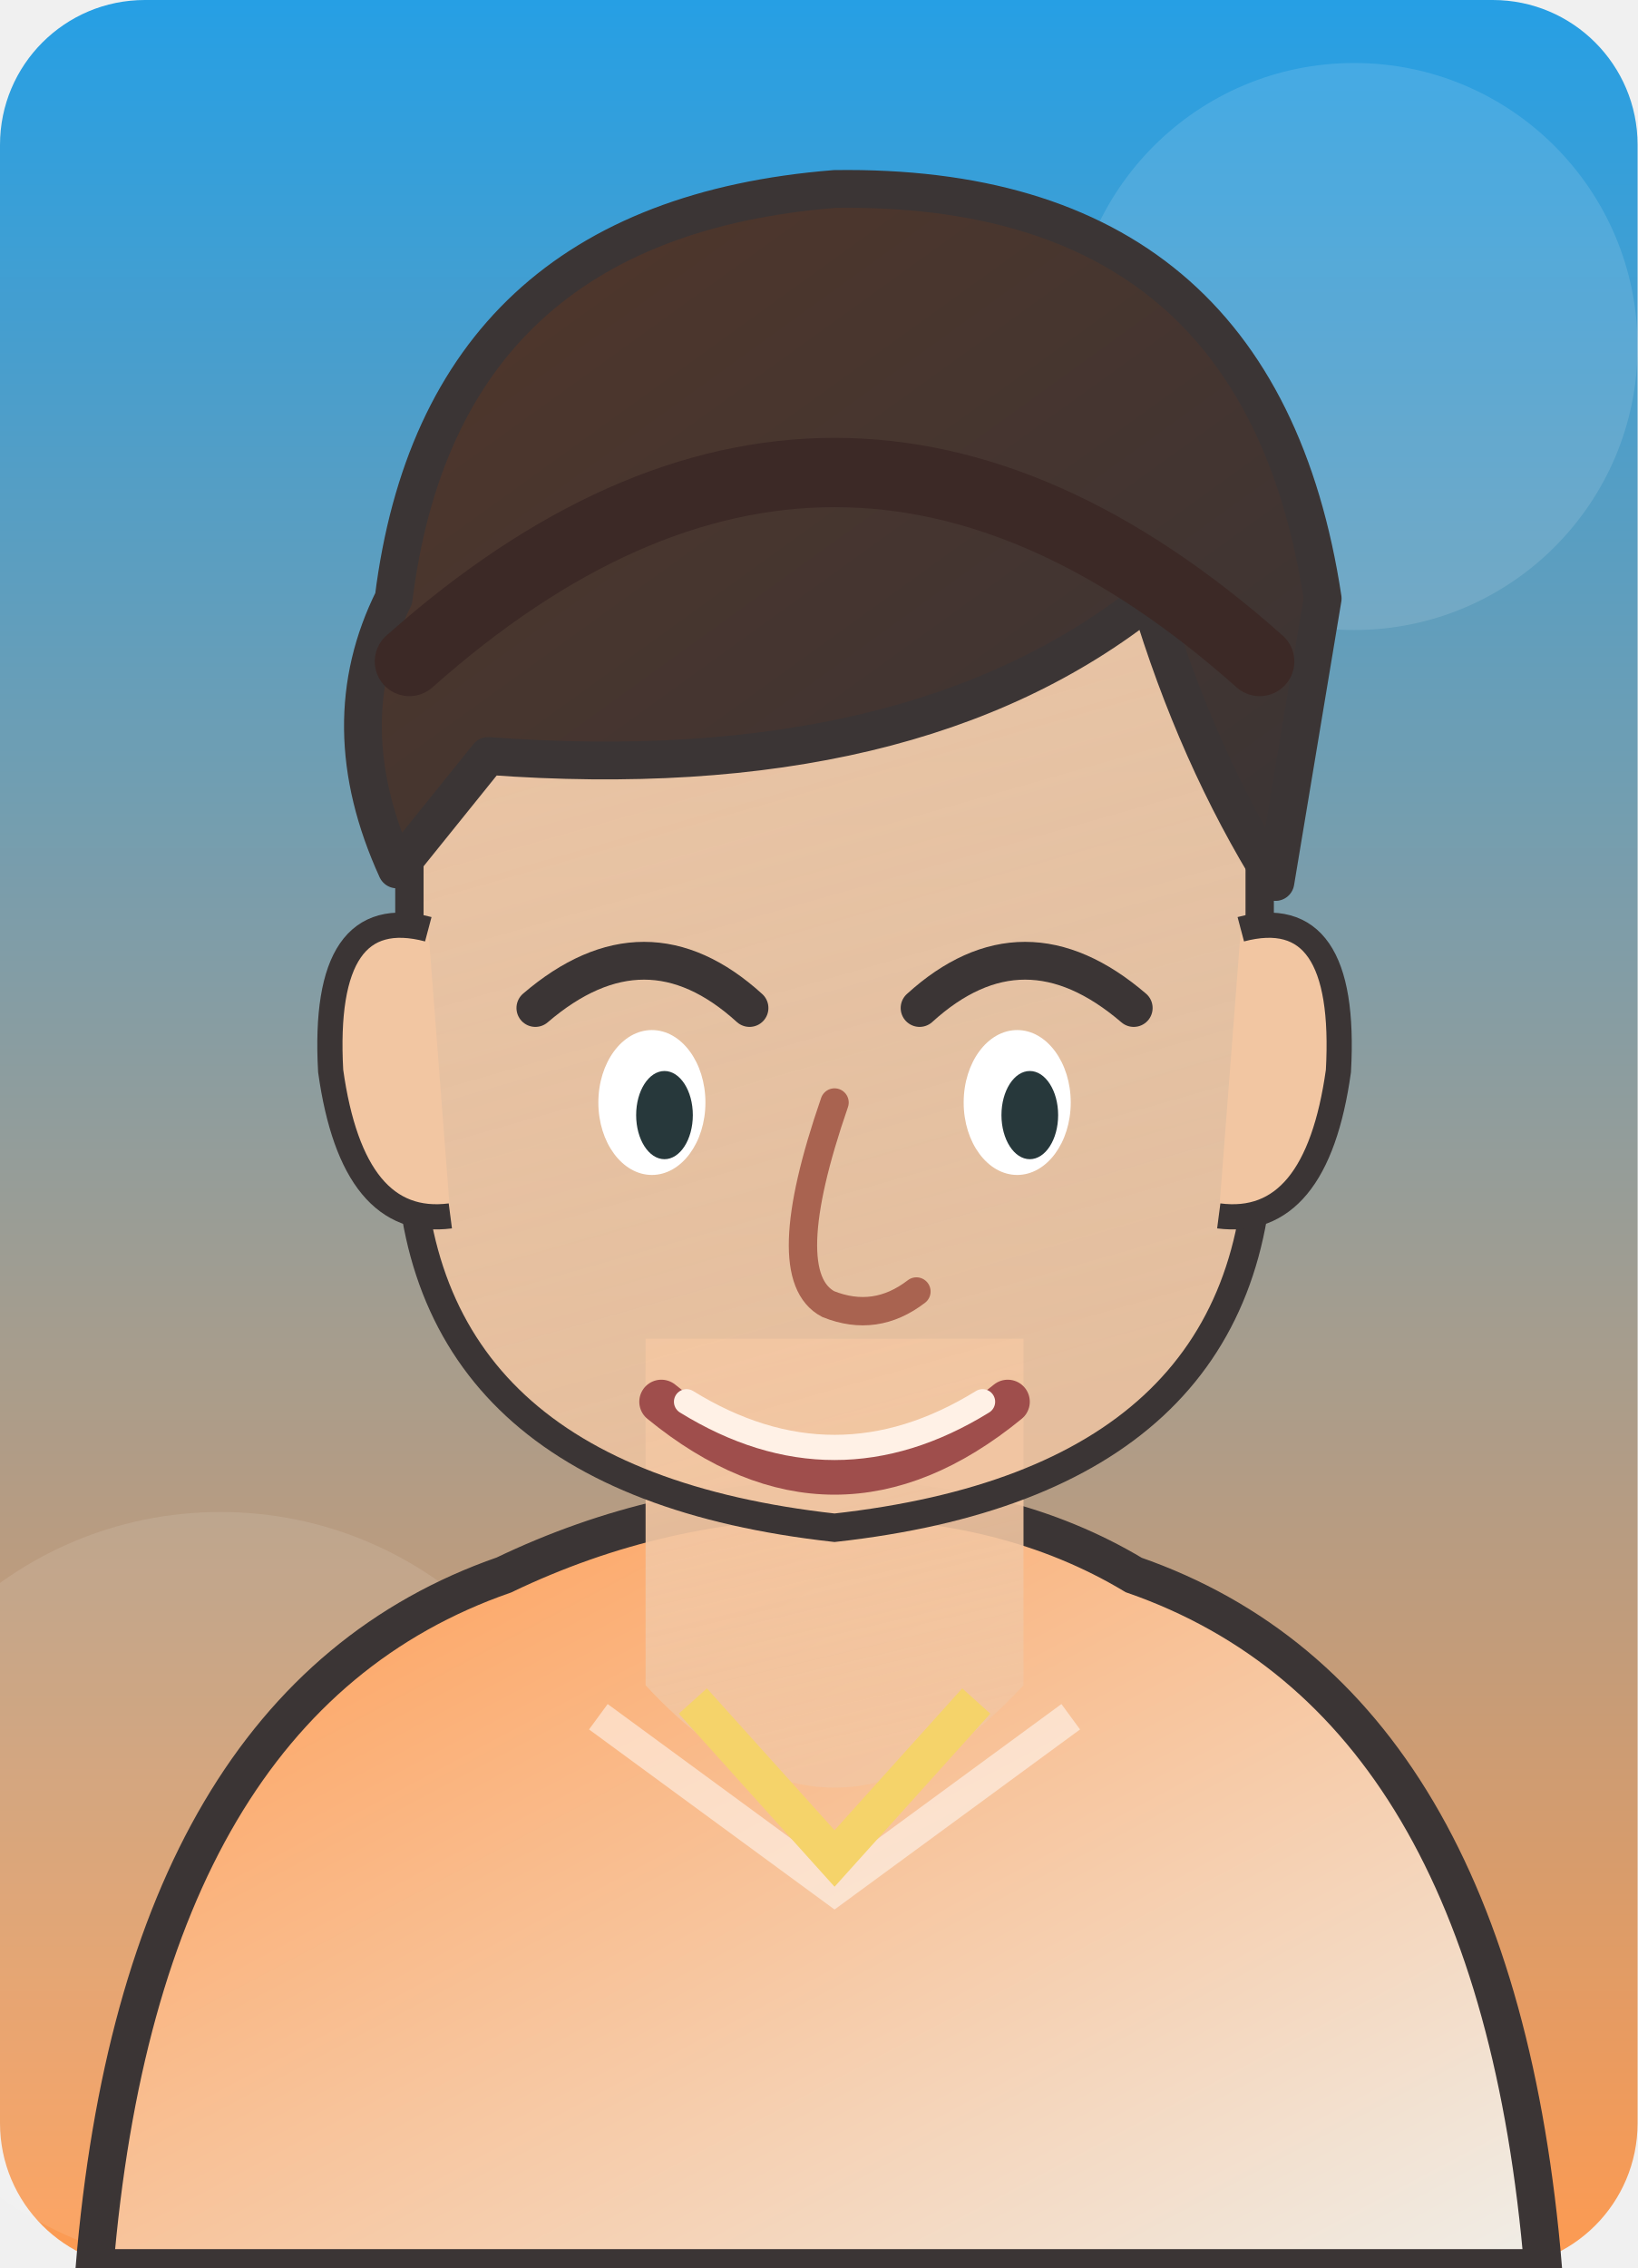
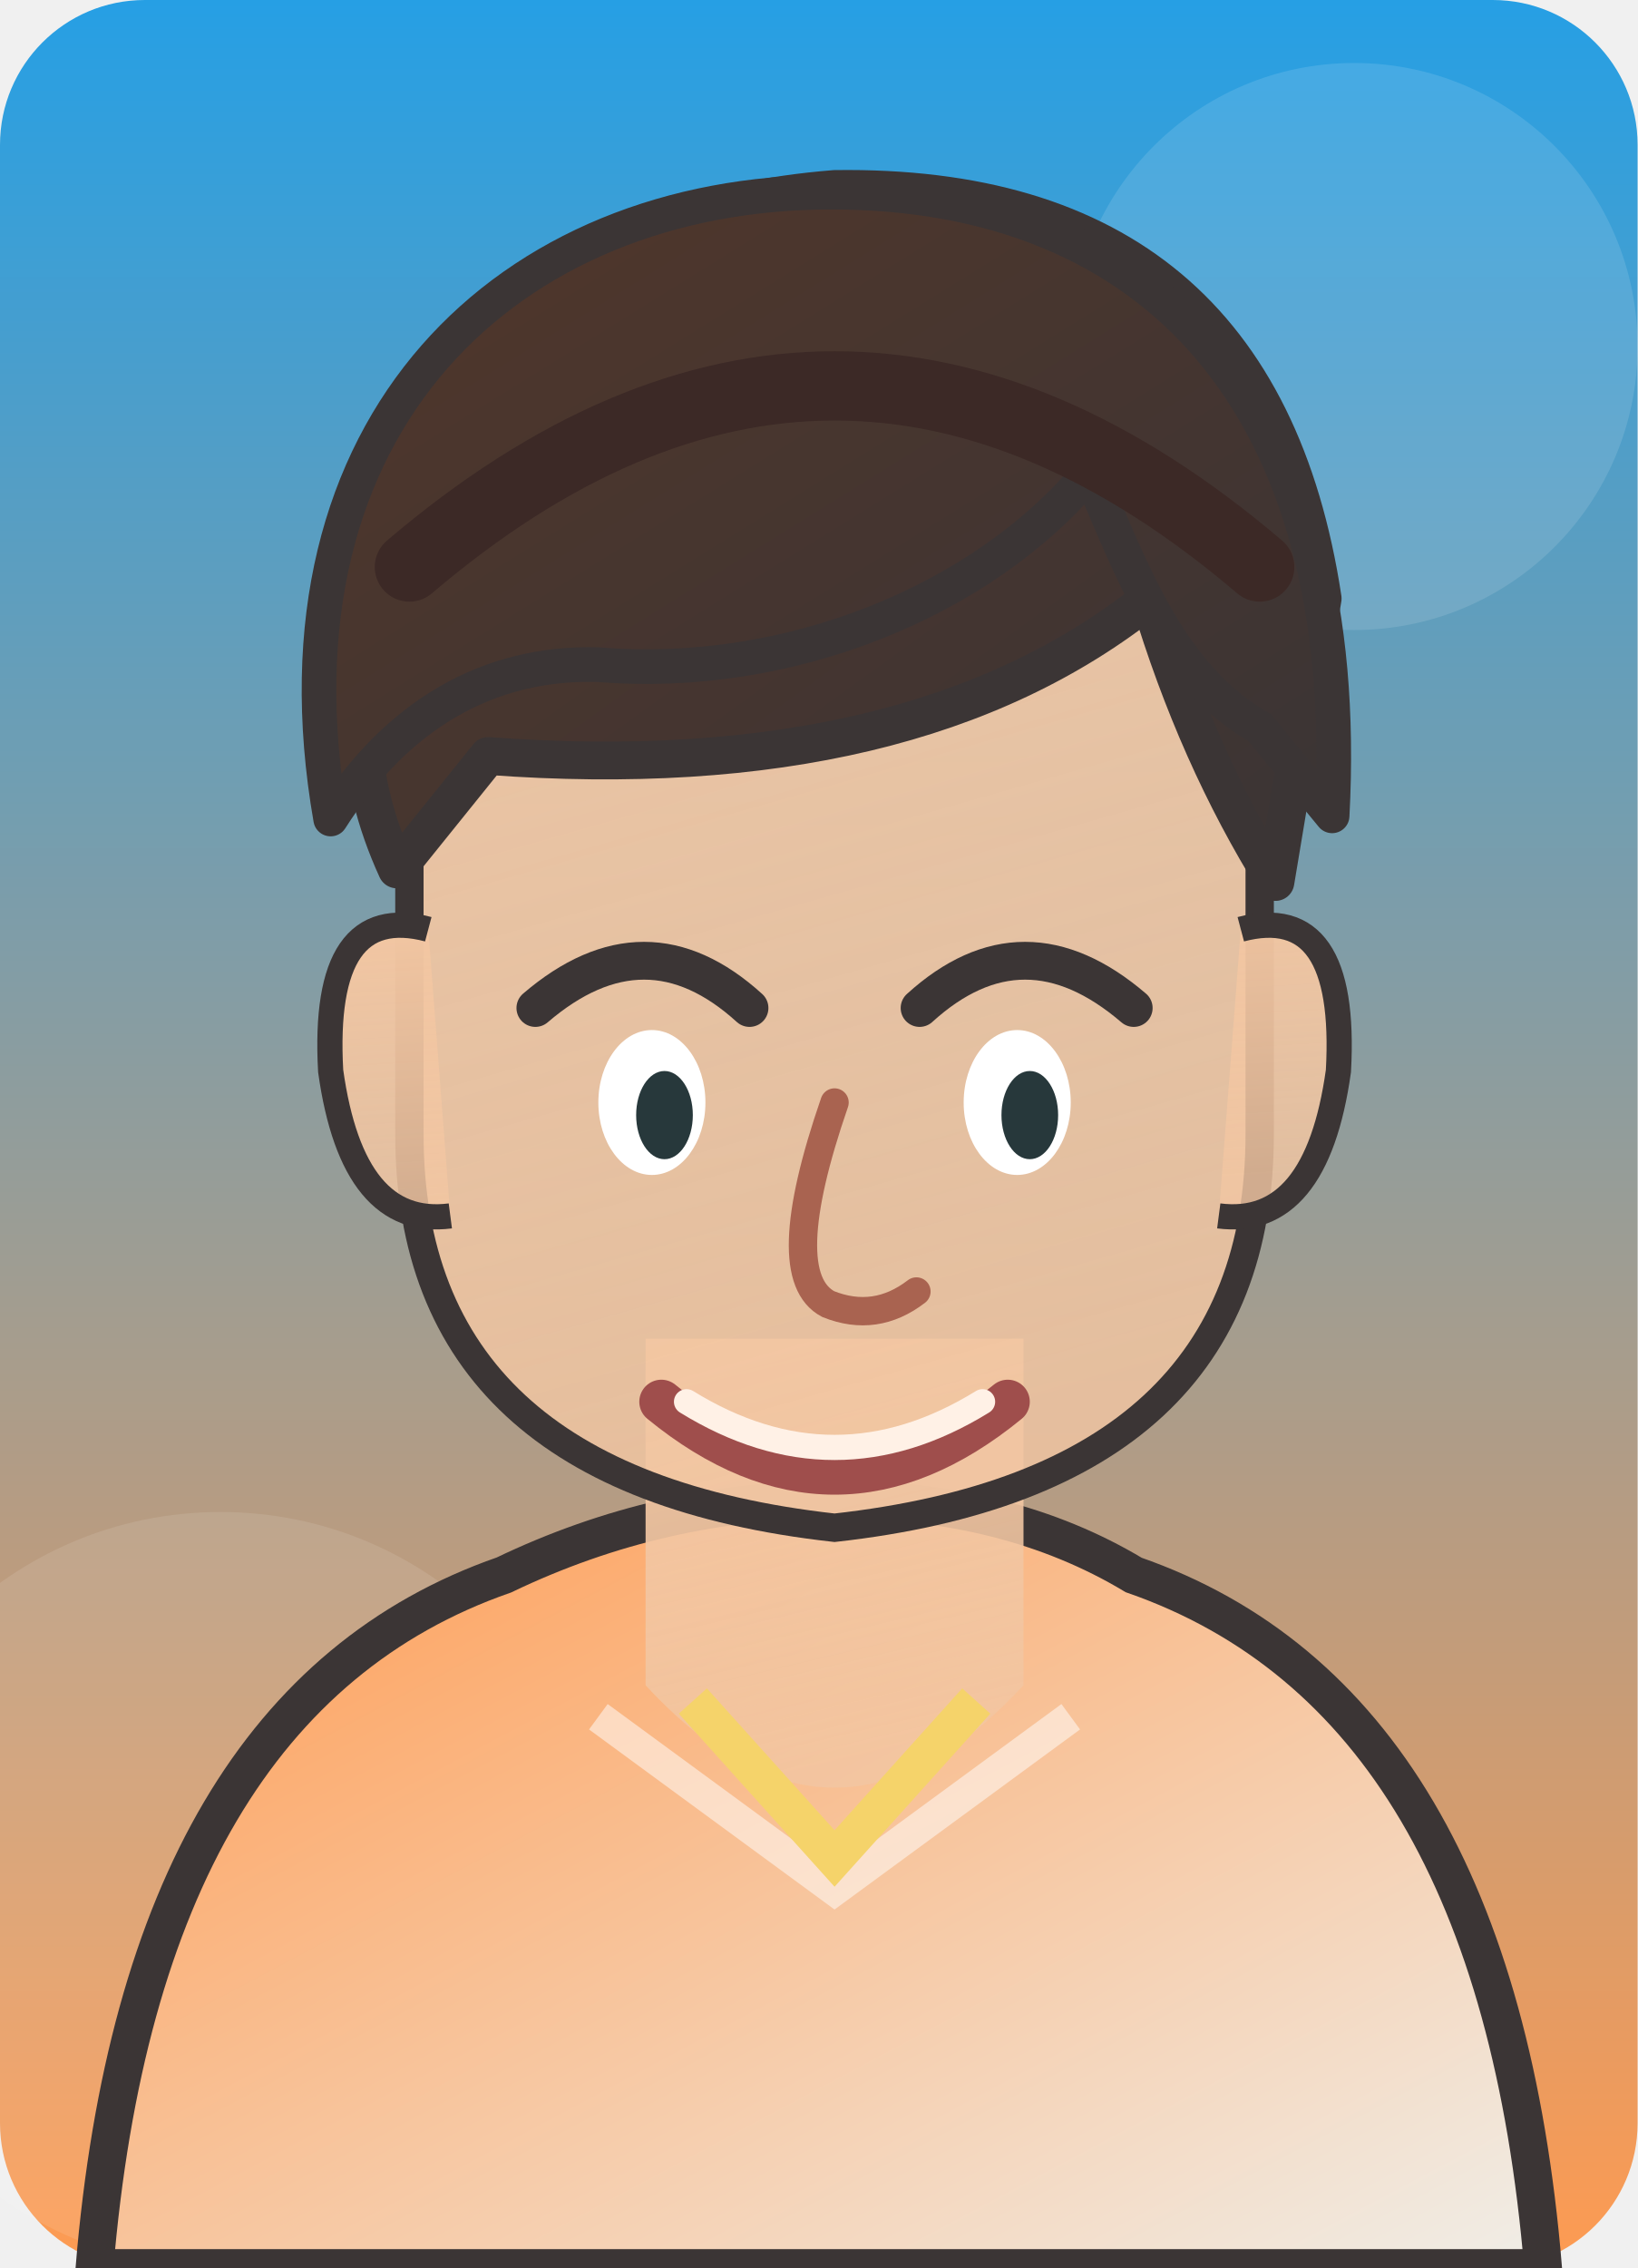
<svg xmlns="http://www.w3.org/2000/svg" viewBox="0 0 520 720" role="img" aria-labelledby="title desc">
  <defs>
    <linearGradient id="bg" x2="0" y2="1">
      <stop stop-color="#259fe5" />
      <stop offset="1" stop-color="#ff9b51" />
    </linearGradient>
    <linearGradient id="skin" x2=".2" y2="1">
      <stop stop-color="#f2c6a2" />
      <stop offset="1" stop-color="#f2c6a2" stop-opacity=".82" />
    </linearGradient>
    <linearGradient id="shirt" x2="1" y2="1">
      <stop stop-color="#ff9b51" />
      <stop offset="1" stop-color="#f0eee8" />
    </linearGradient>
    <linearGradient id="hair" x2="1" y2="1">
      <stop stop-color="#51362a" />
      <stop offset="1" stop-color="#3b3535" />
    </linearGradient>
  </defs>
  <rect width="520" height="720" rx="46" fill="url(#bg)" />
  <circle cx="430" cy="110" r="90" fill="#fff" opacity=".12" />
  <circle cx="70" cy="600" r="120" fill="#fff" opacity=".1" />
  <path d="M30 720 Q45 540 160 500 Q210 476 265 476 Q320 476 360 500 Q475 540 490 720Z" fill="url(#shirt)" stroke="#3b3535" stroke-width="12" />
  <path d="M205 425h120v110q-60 65-120 0Z" fill="url(#skin)" />
  <path d="M130 250 Q130 105 265 100 Q400 105 400 250 V360 Q400 470 265 485 Q130 470 130 360Z" fill="url(#skin)" stroke="#3b3535" stroke-width="9" />
  <path d="M126 276 Q105 230 125 190 Q140 70 265 60 Q400 58 420 190 L405 280 Q380 240 365 190 Q290 250 155 240Z" fill="url(#hair)" stroke="#3b3535" stroke-width="12" stroke-linejoin="round" />
- M105 260 C83 134 162 61 264 61 C366 61 430 128 423 259 L400 231 C372 215 360 183 346 150 C312 191 250 216 190 211 C155 210 126 227 105 260 Z
- <path d="M136 295 Q102 286 105 340 Q112 390 143 386" fill="#f2c6a2" stroke="#3b3535" stroke-width="8" />
-   <path d="M394 295 Q428 286 425 340 Q418 390 387 386" fill="#f2c6a2" stroke="#3b3535" stroke-width="8" />
+   <path d="M105 260 C83 134 162 61 264 61 C366 61 430 128 423 259 L400 231 C372 215 360 183 346 150 C312 191 250 216 190 211 C155 210 126 227 105 260 Z" fill="url(#hair)" stroke="#3b3535" stroke-width="11" stroke-linejoin="round" />
+   <path d="M136 295 Q102 286 105 340 Q112 390 143 386 M394 295 Q428 286 425 340 Q418 390 387 386" fill="url(#skin)" stroke="#3b3535" stroke-width="8" />
  <path d="M170 320 Q205 290 238 320 M292 320 Q325 290 360 320" fill="none" stroke="#3b3535" stroke-width="12" stroke-linecap="round" />
  <ellipse cx="207" cy="350" rx="17" ry="23" fill="#fff" />
  <ellipse cx="323" cy="350" rx="17" ry="23" fill="#fff" />
  <ellipse cx="211" cy="354" rx="9" ry="14" fill="#27383b" />
  <ellipse cx="327" cy="354" rx="9" ry="14" fill="#27383b" />
  <path d="M265 350 Q246 405 263 414 Q278 420 291 410" fill="none" stroke="#a96350" stroke-width="9" stroke-linecap="round" />
  <path d="M210 445 Q265 490 320 445" fill="none" stroke="#9f4e4c" stroke-width="14" stroke-linecap="round" />
  <path d="M218 445 Q265 474 312 445" fill="none" stroke="#fff1e6" stroke-width="8" stroke-linecap="round" />
-   <path d="M130 210 Q265 90 400 210" fill="none" stroke="#3c2926" stroke-width="22" stroke-linecap="round" />
+   <path d="M130 180 Q265 65 400 180" fill="none" stroke="#3c2926" stroke-width="22" stroke-linecap="round" />
  <path d="M190 545 L265 600 L340 545" fill="none" stroke="#fff" stroke-width="10" opacity=".5" />
  <path d="M220 540 L265 590 L310 540" fill="none" stroke="#f5d36a" stroke-width="12" />
</svg>
